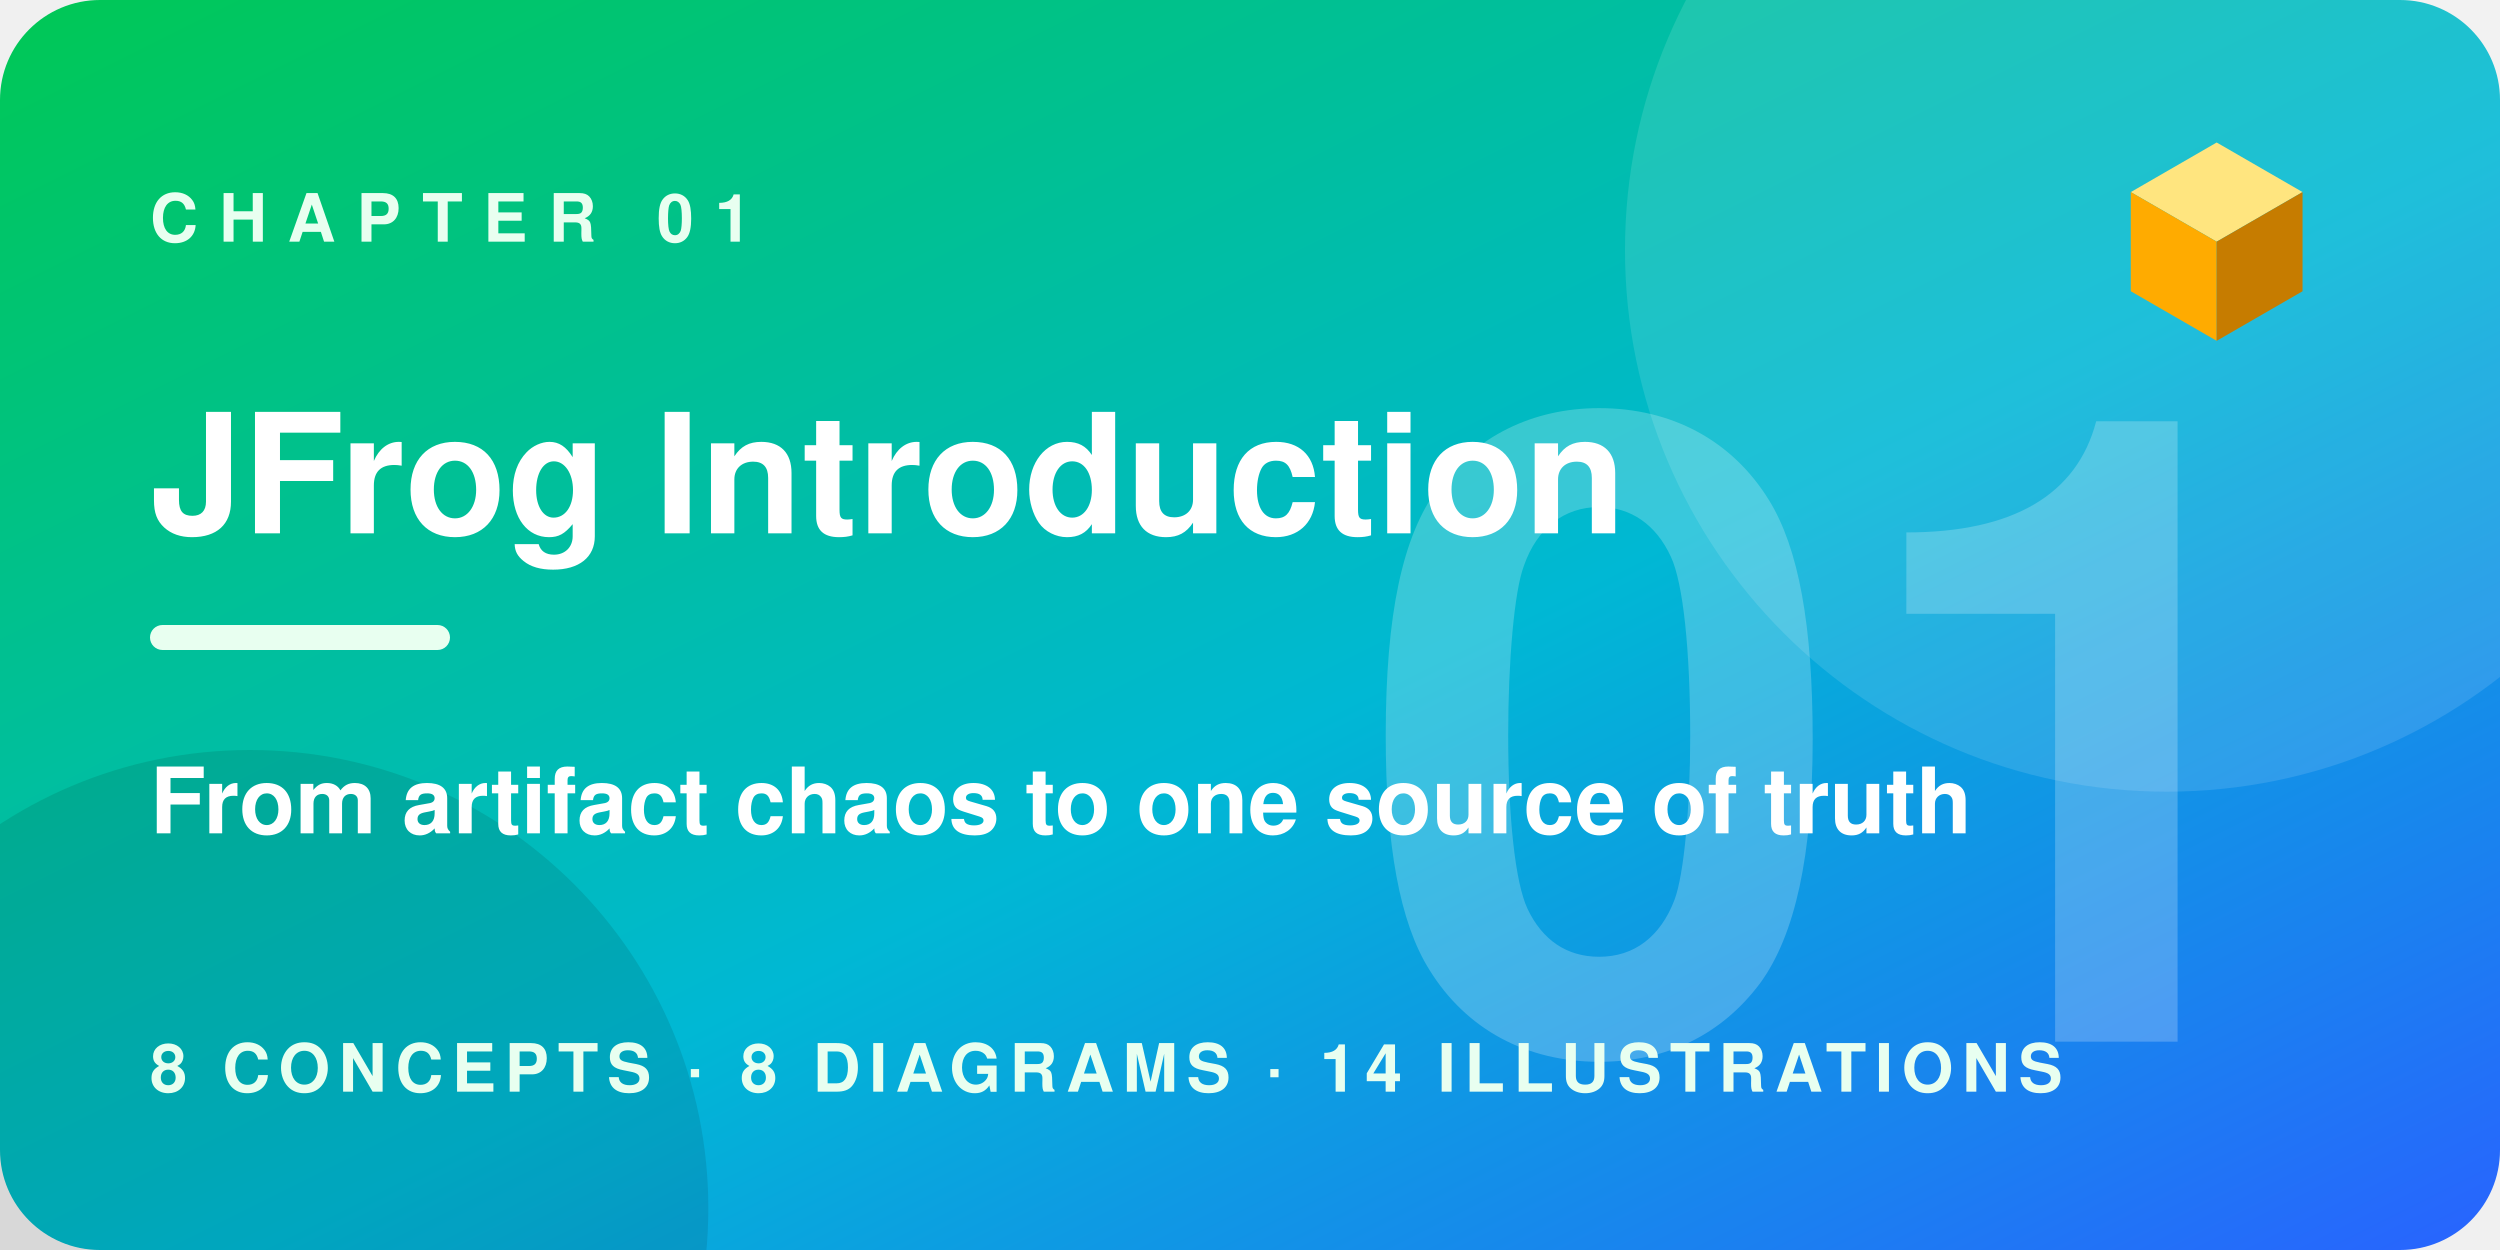
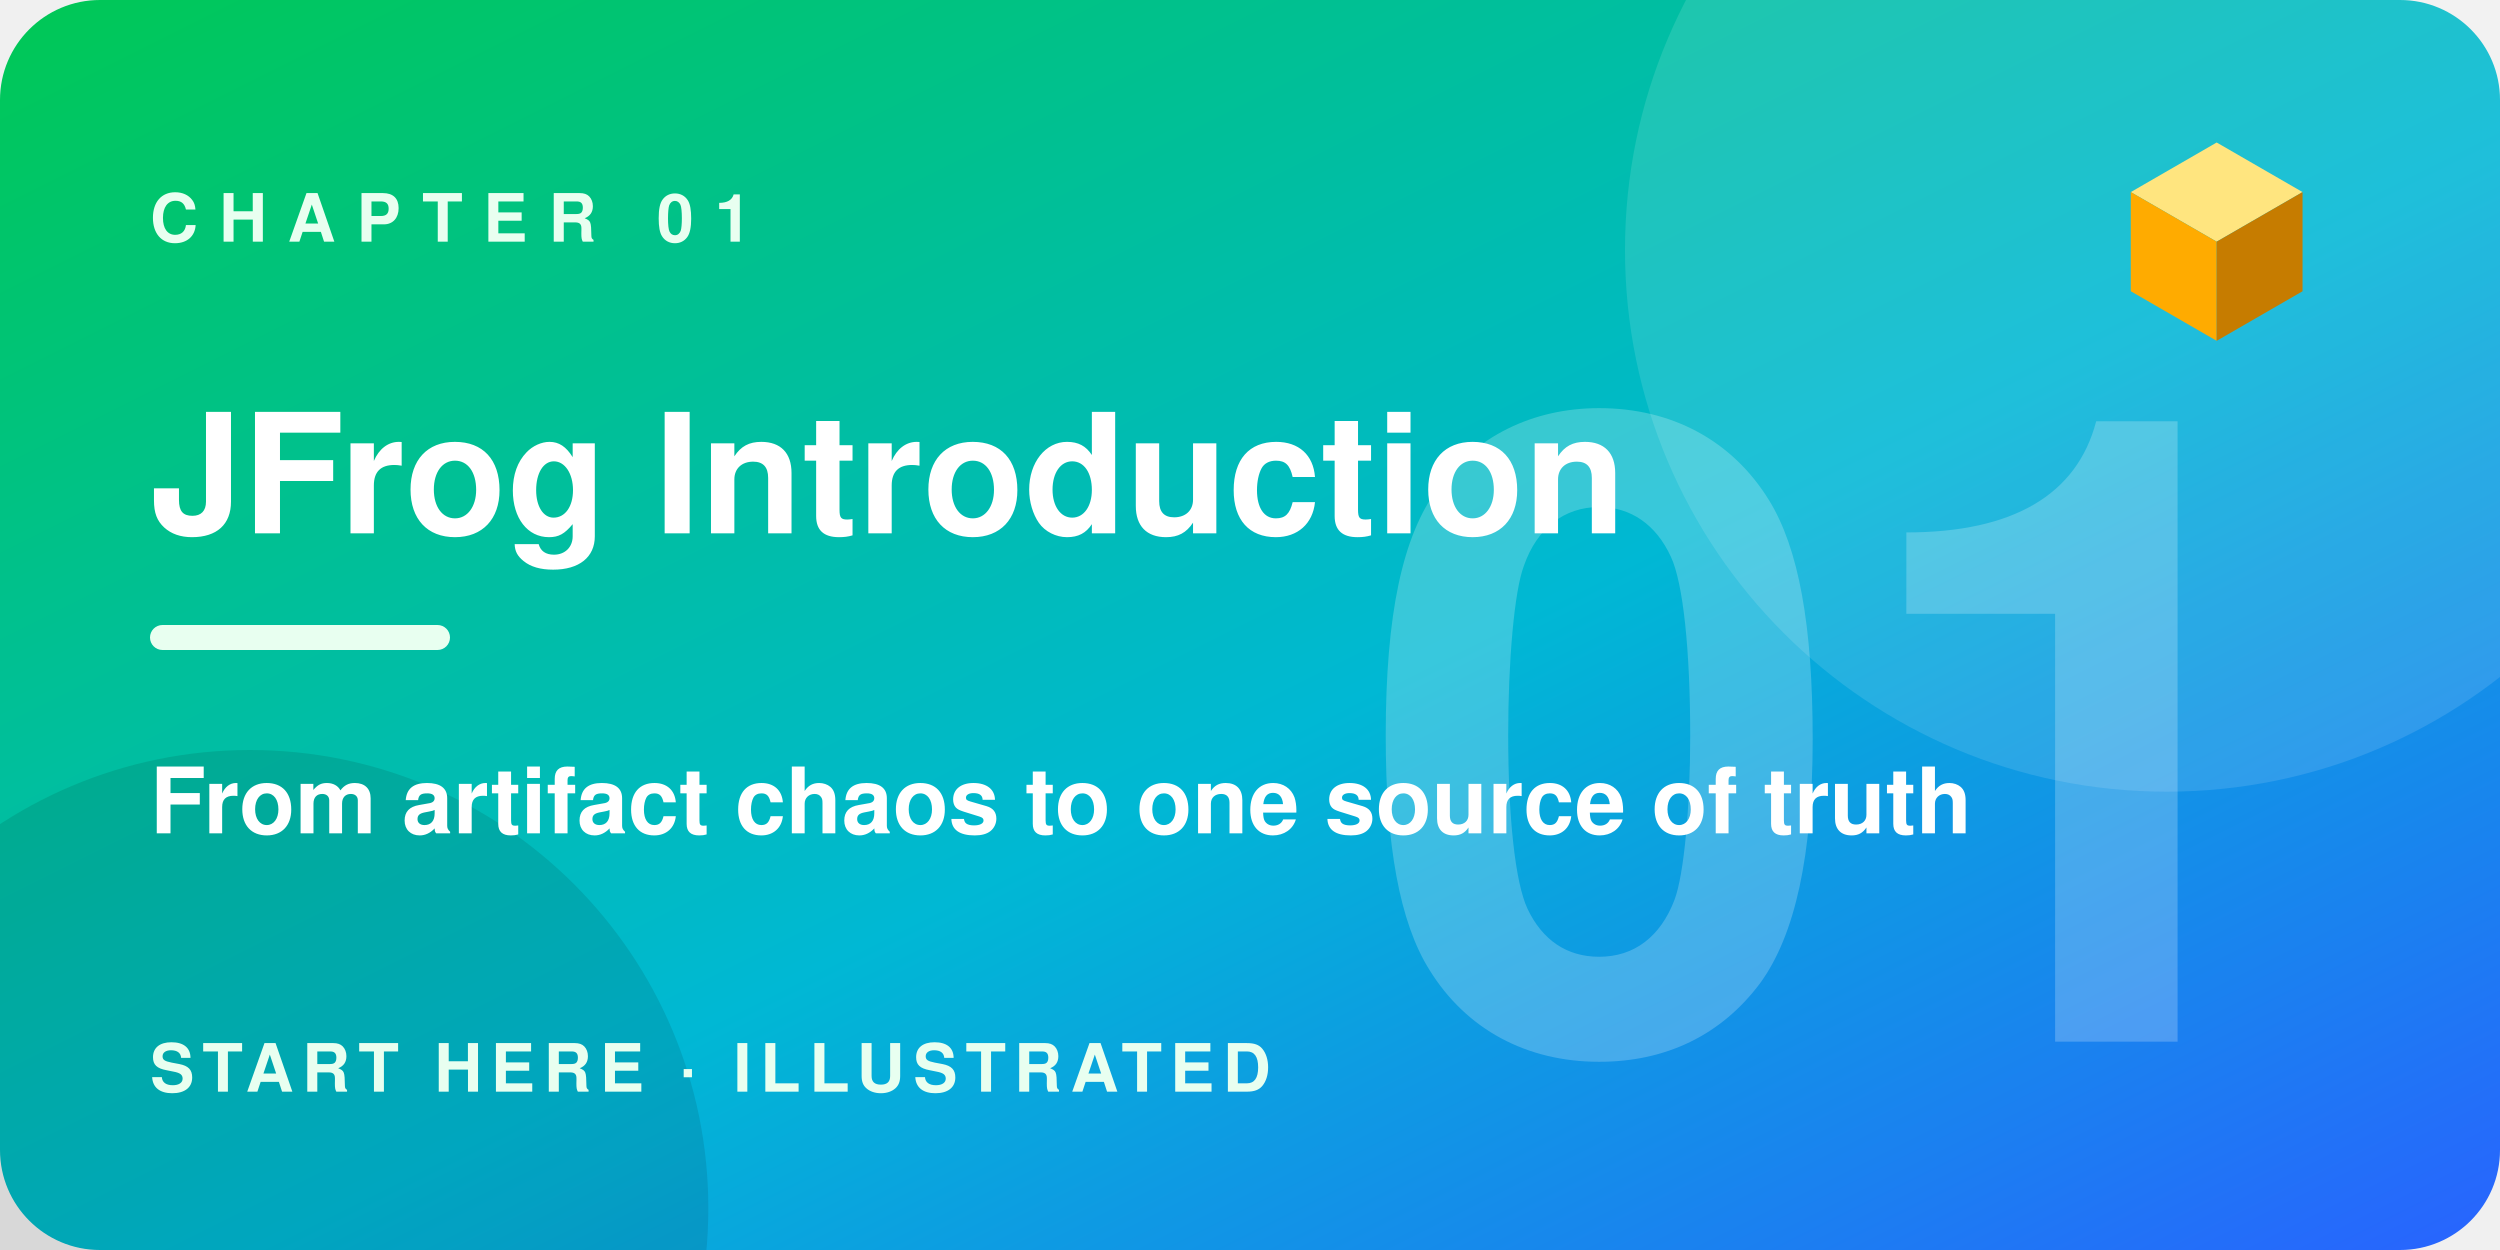
<svg xmlns="http://www.w3.org/2000/svg" viewBox="0 0 600 300" width="600" height="300" role="img" aria-label="Chapter 01: JFrog Introduction. From artifact chaos to one source of truth">
  <defs>
    <linearGradient id="g" x1="0" y1="0" x2="1" y2="1">
      <stop offset="0" stop-color="#00C853" />
      <stop offset="0.55" stop-color="#00B8D4" />
      <stop offset="1" stop-color="#2962FF" />
    </linearGradient>
  </defs>
  <rect width="600" height="300" rx="24" fill="url(#g)" />
  <circle cx="520" cy="60" r="130" fill="#FFFFFF" opacity=".12" />
  <circle cx="60" cy="290" r="110" fill="#000000" opacity=".10" />
  <text x="560" y="250" text-anchor="end" font-family="Segoe UI, Helvetica Neue, Helvetica, Arial, sans-serif" font-size="210" font-weight="900" fill="#FFFFFF" opacity=".22">01</text>
  <g transform="translate(532 58) scale(.7) translate(-478 -96)">
    <g opacity="1">
      <polygon points="478,62 507.444,79.0 478,96 448.556,79.0" fill="#FFE57F" />
      <polygon points="448.556,79.0 478,96 478,130 448.556,113.0" fill="#FFAB00" />
      <polygon points="507.444,79.0 478,96 478,130 507.444,113.0" fill="#C67C00" />
    </g>
  </g>
  <text x="36" y="58" font-family="Segoe UI, Helvetica Neue, Helvetica, Arial, sans-serif" font-size="16" font-weight="800" letter-spacing="5" fill="#E8FFF0">CHAPTER 01</text>
  <text x="36" y="128" font-family="Segoe UI, Helvetica Neue, Helvetica, Arial, sans-serif" font-size="40" font-weight="900" fill="#FFFFFF">JFrog Introduction</text>
  <rect x="36" y="150" width="72" height="6" rx="3" fill="#E8FFF0" />
  <text x="36" y="200" font-family="Segoe UI, Helvetica Neue, Helvetica, Arial, sans-serif" font-size="22" font-weight="600" fill="#FFFFFF">From artifact chaos to one source of truth</text>
-   <text x="36" y="262" font-family="Segoe UI, Helvetica Neue, Helvetica, Arial, sans-serif" font-size="16" font-weight="700" letter-spacing="2" fill="#E8FFF0">8 CONCEPTS  ·  8 DIAGRAMS  ·  14 ILLUSTRATIONS</text>
+   <text x="36" y="262" font-family="Segoe UI, Helvetica Neue, Helvetica, Arial, sans-serif" font-size="16" font-weight="700" letter-spacing="2" fill="#E8FFF0">START HERE  ·  ILLUSTRATED</text>
</svg>
